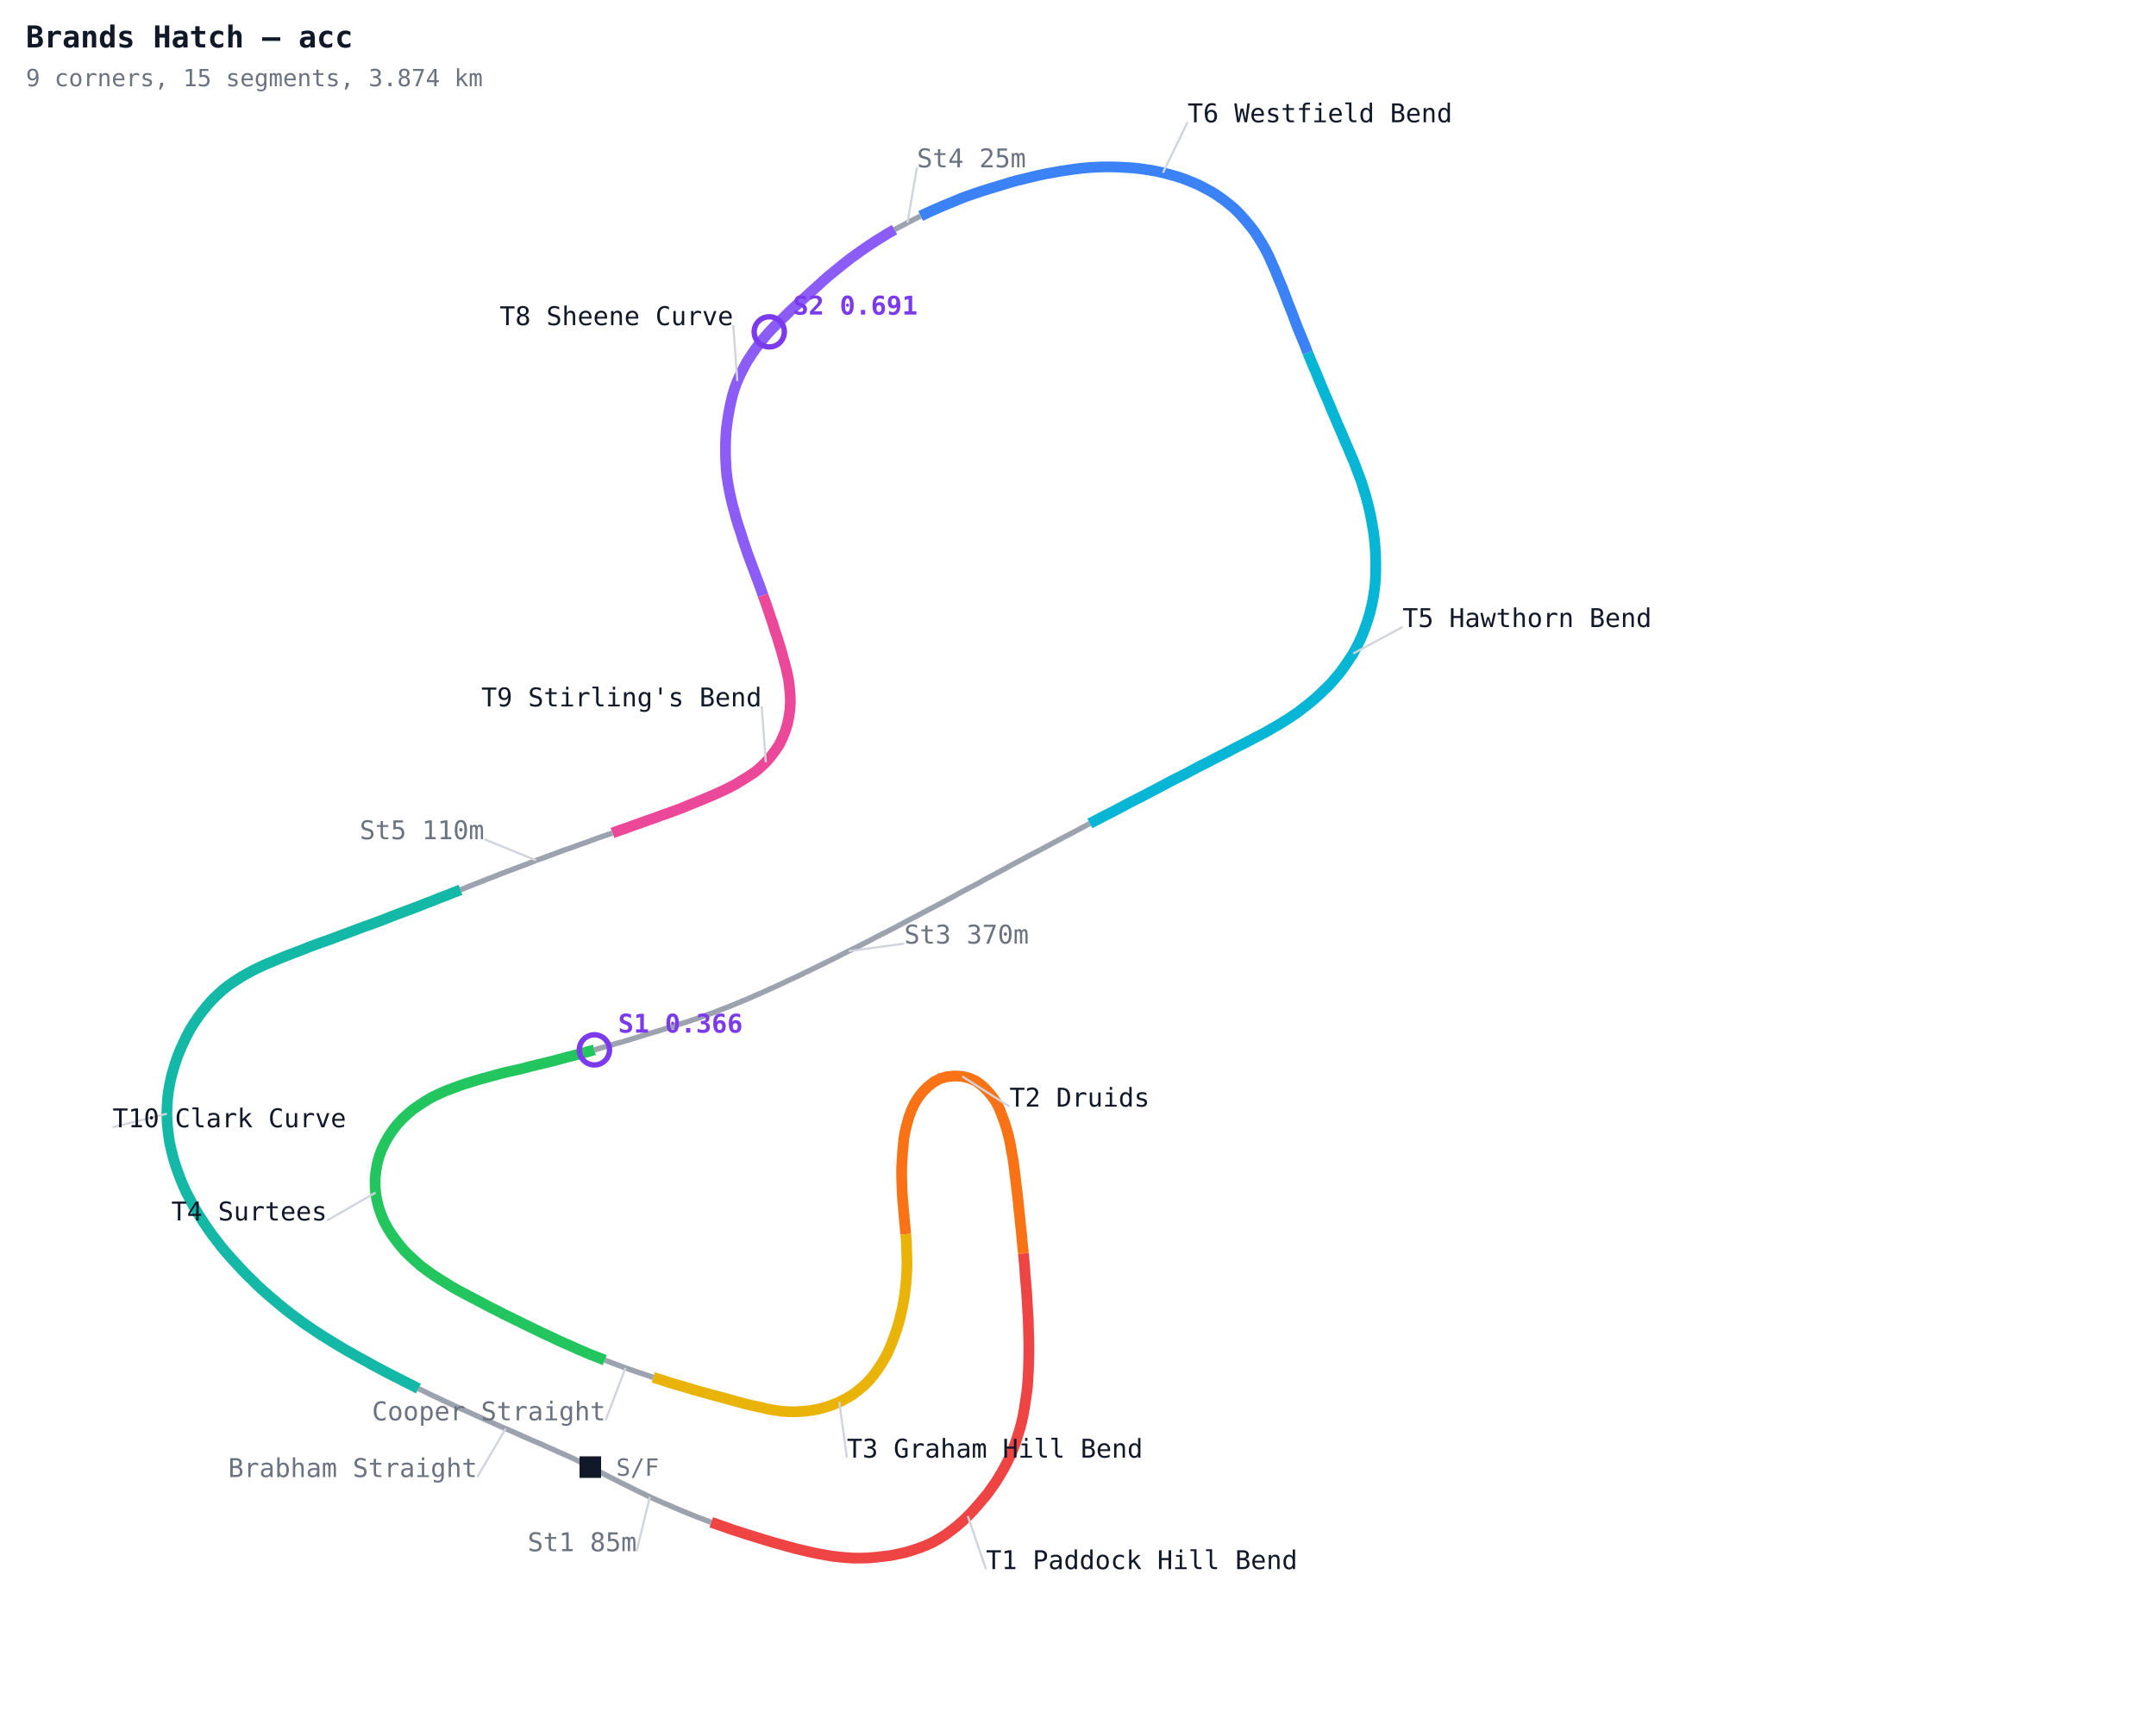
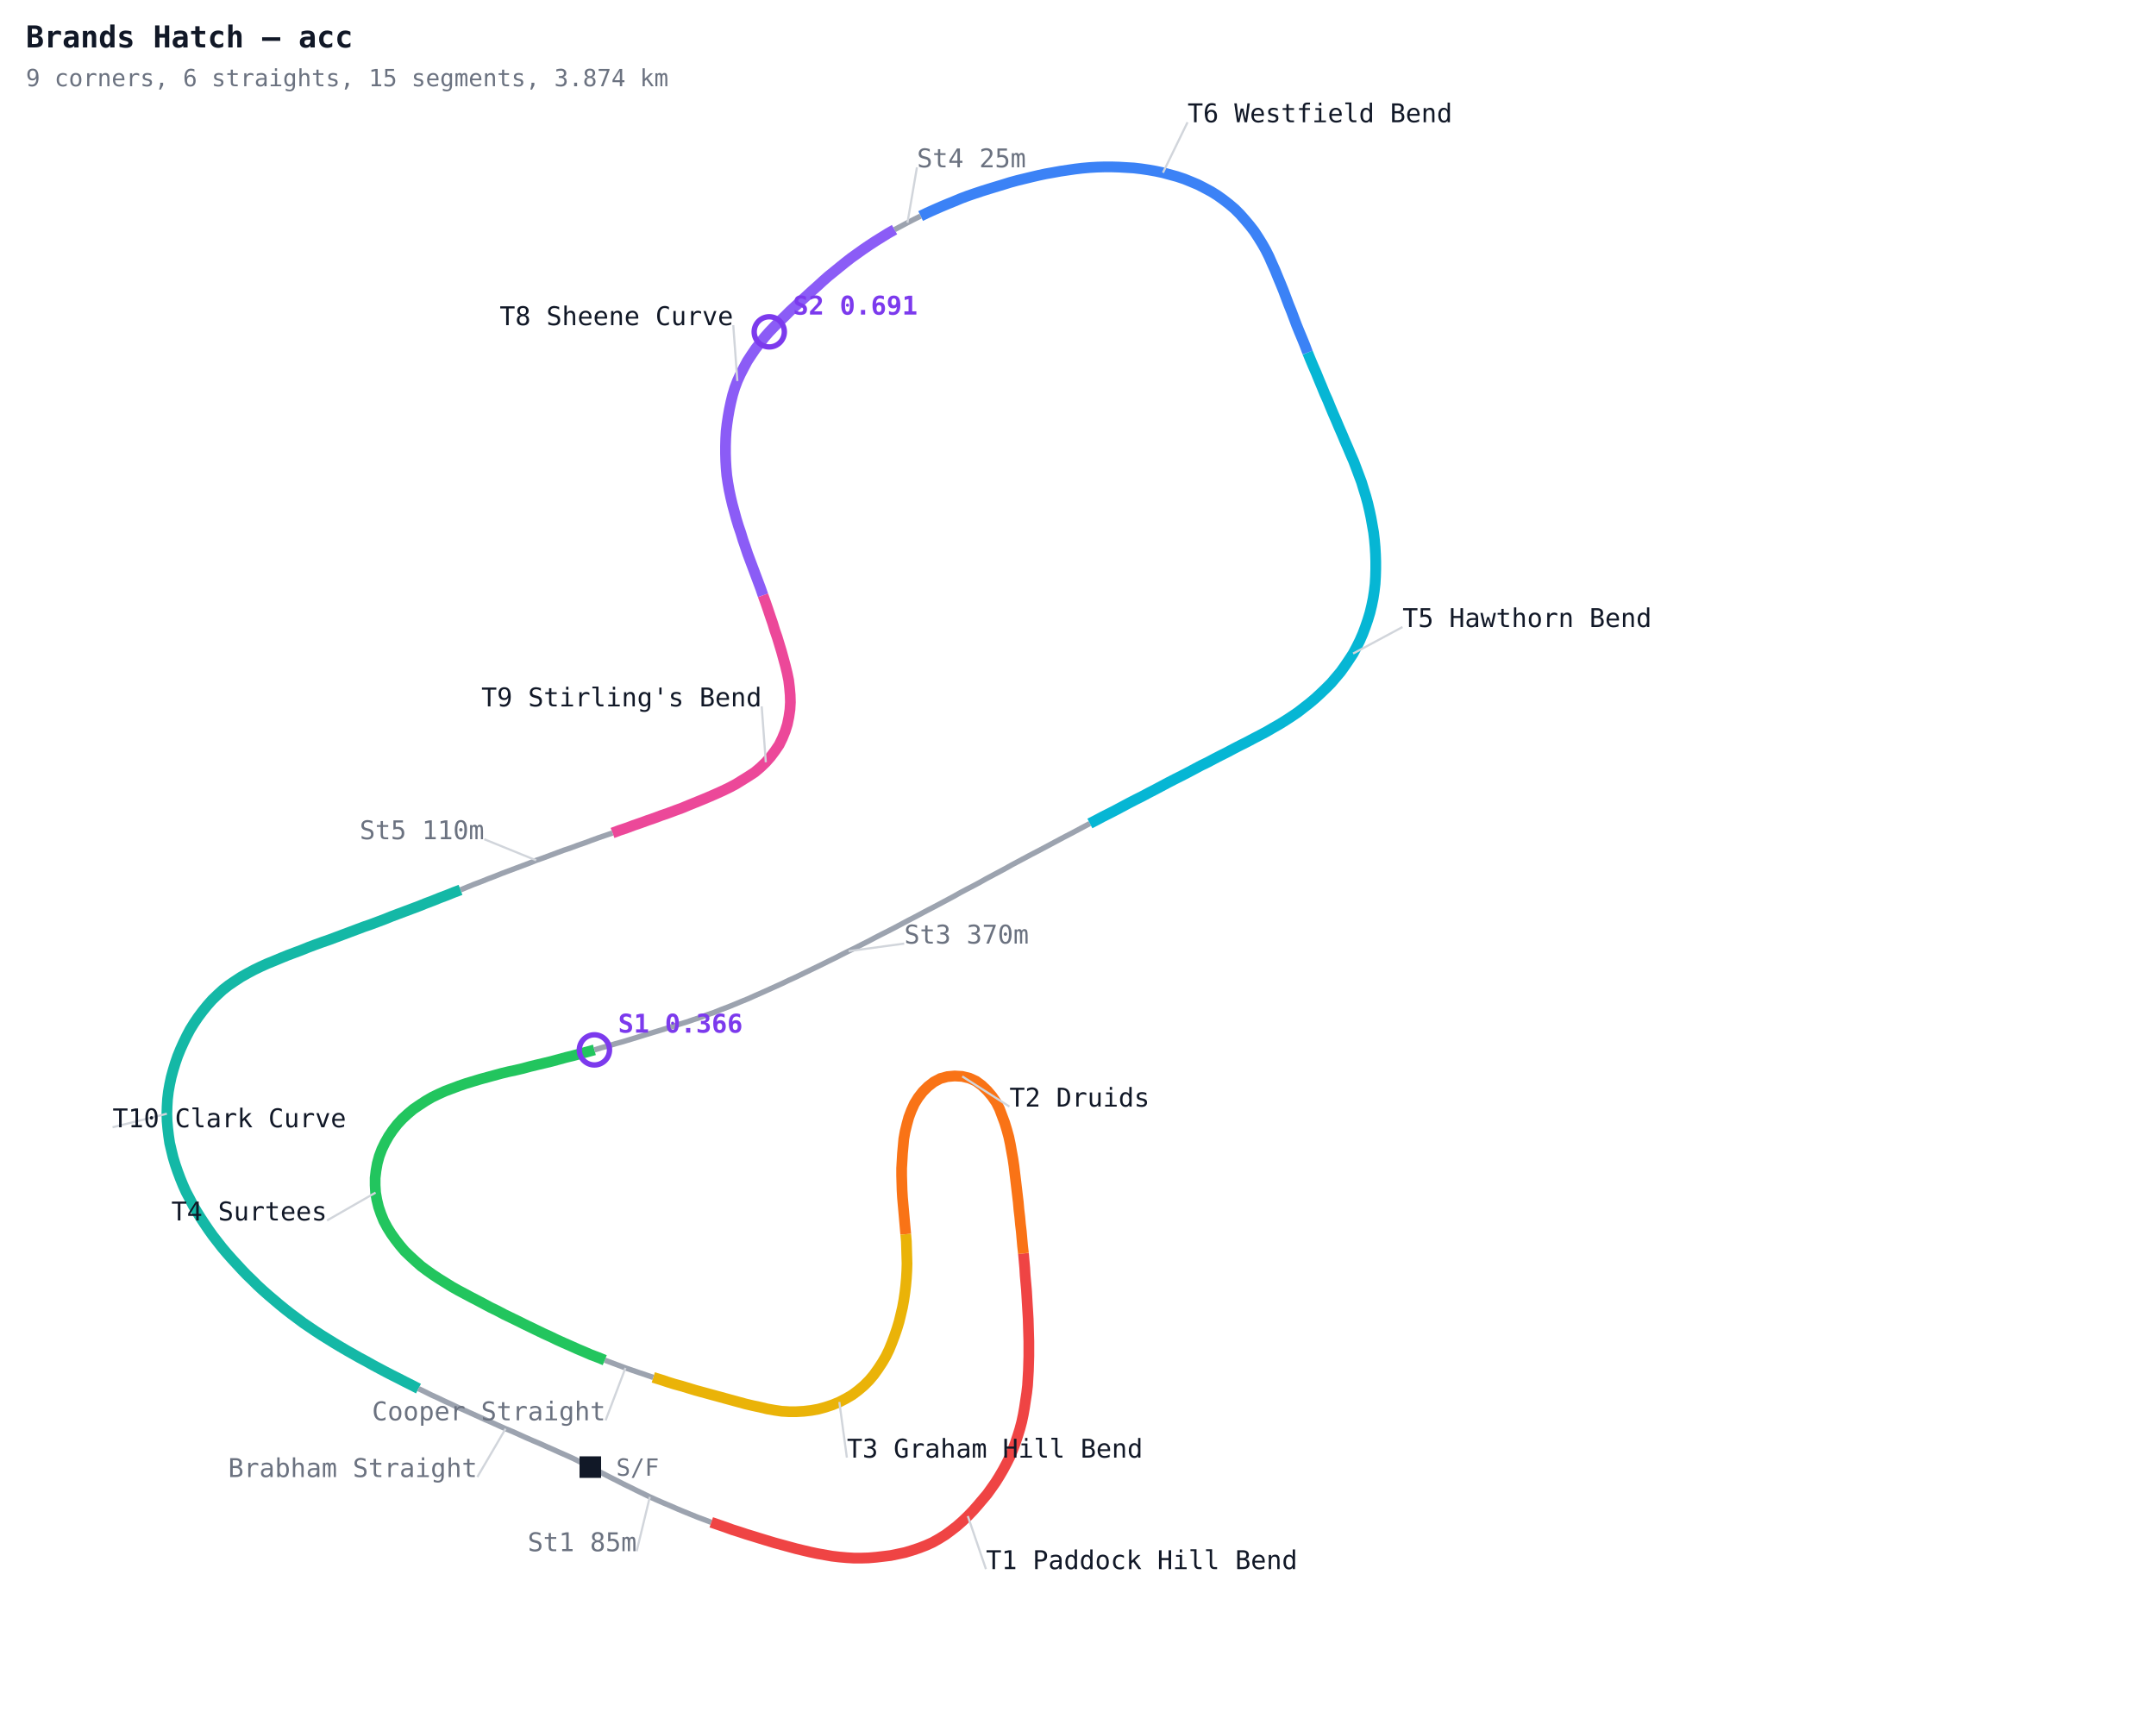
<svg xmlns="http://www.w3.org/2000/svg" width="1000" height="800" viewBox="0 0 1000 800">
  <defs>
    <style>
      .name { font-family: monospace; font-size: 12px; }
      .sector { font-family: monospace; font-size: 12px; fill: #7c3aed; font-weight: bold; }
      .title { font-family: monospace; font-size: 14px; fill: #111827; font-weight: bold; }
      .sub { font-family: monospace; font-size: 11px; fill: #6b7280; }
    </style>
  </defs>
  <rect width="1000" height="800" fill="#ffffff" />
  <polyline fill="none" stroke="#9ca3af" stroke-width="2.5" points="273.8,680.4 276.9,682.0 279.9,683.5 283.0,685.1 286.0,686.6 289.1,688.2 292.2,689.7 295.2,691.2 298.3,692.7 301.4,694.2 304.5,695.6 307.7,697.0 310.8,698.3 314.0,699.7 317.1,701.0 320.3,702.3 323.5,703.6 326.7,704.8 329.9,706.0" />
  <polyline fill="none" stroke="#ef4444" stroke-width="5" points="329.9,706.0 333.1,707.1 336.3,708.2 339.6,709.4 342.8,710.4 346.1,711.5 349.4,712.5 352.6,713.5 355.9,714.5 359.2,715.5 362.5,716.4 365.8,717.3 369.1,718.2 372.4,719.0 375.8,719.8 379.1,720.5 382.5,721.1 385.9,721.7 389.3,722.1 392.7,722.4 396.1,722.6 399.5,722.6 402.9,722.5 406.4,722.2 409.8,721.8 413.1,721.4 416.5,720.7 419.8,720.0 423.1,719.0 426.4,717.9 429.5,716.7 432.6,715.3 435.6,713.6 438.5,711.8 441.2,709.8 443.9,707.7 446.5,705.4 448.9,703.1 451.3,700.6 453.5,698.1 455.7,695.5 457.9,692.9 459.9,690.1 461.8,687.4 463.6,684.5 465.3,681.6 466.9,678.6 468.4,675.6 469.7,672.5 470.9,669.3 472.0,666.0 473.0,662.8 473.9,659.4 474.6,656.1 475.2,652.7 475.7,649.3 476.2,646.0 476.6,642.5 476.8,639.1 477.0,635.7 477.1,632.3 477.2,628.9 477.2,625.5 477.2,622.1 477.1,618.7 477.0,615.2 476.9,611.8 476.7,608.4 476.5,605.1 476.3,601.7 476.1,598.3 475.8,594.9 475.5,591.5 475.3,588.1 475.0,584.7 474.7,581.3" />
  <polyline fill="none" stroke="#f97316" stroke-width="5" points="474.7,581.3 474.3,577.9 474.0,574.5 473.7,571.1 473.3,567.7 473.0,564.4 472.6,561.0 472.3,557.6 471.9,554.2 471.5,550.8 471.1,547.4 470.7,544.1 470.3,540.7 469.8,537.3 469.2,534.0 468.6,530.6 467.9,527.3 467.0,524.0 466.0,520.7 464.8,517.5 463.6,514.3 462.1,511.3 460.1,508.4 457.9,505.8 455.4,503.4 452.7,501.4 449.6,500.0 446.3,499.2 442.8,499.0 439.4,499.3 436.1,500.2 433.1,501.8 430.4,503.9 428.0,506.3 425.9,509.0 424.1,511.9 422.7,515.0 421.5,518.2 420.6,521.5 419.8,524.8 419.2,528.2 418.9,531.6 418.6,534.9 418.4,538.4 418.2,541.8 418.2,545.2 418.3,548.6 418.4,552.0 418.6,555.4 418.9,558.8 419.2,562.2 419.5,565.6 419.8,569.0 420.1,572.4" />
  <polyline fill="none" stroke="#eab308" stroke-width="5" points="420.1,572.4 420.4,575.8 420.5,579.2 420.6,582.6 420.7,586.0 420.6,589.4 420.4,592.8 420.1,596.2 419.7,599.6 419.2,603.0 418.6,606.3 417.8,609.7 417.0,613.0 416.0,616.3 414.9,619.5 413.7,622.7 412.4,625.9 410.9,629.0 409.2,631.9 407.3,634.8 405.3,637.6 403.1,640.2 400.7,642.6 398.1,644.8 395.3,646.9 392.4,648.6 389.3,650.2 386.2,651.5 382.9,652.6 379.6,653.5 376.3,654.1 372.9,654.5 369.4,654.7 366.0,654.7 362.6,654.5 359.2,654.0 355.8,653.4 352.5,652.6 349.2,651.9 345.8,651.1 342.5,650.2 339.2,649.3 335.9,648.4 332.6,647.5 329.3,646.6 326.0,645.7 322.7,644.8 319.4,643.8 316.1,642.8 312.8,641.9 309.6,640.9 306.3,639.8 303.0,638.8" />
  <polyline fill="none" stroke="#9ca3af" stroke-width="2.5" points="303.0,638.8 299.8,637.7 296.5,636.6 293.3,635.5 290.1,634.4 286.9,633.2 283.7,632.0 280.5,630.8" />
  <polyline fill="none" stroke="#22c55e" stroke-width="5" points="280.5,630.8 277.3,629.5 274.1,628.3 270.9,626.9 267.8,625.6 264.7,624.2 261.5,622.8 258.4,621.4 255.3,619.9 252.2,618.5 249.1,617.0 246.0,615.5 242.9,614.0 239.9,612.5 236.8,611.0 233.7,609.5 230.7,607.9 227.6,606.4 224.6,604.8 221.6,603.2 218.5,601.6 215.5,600.0 212.5,598.4 209.5,596.7 206.6,594.9 203.7,593.1 200.8,591.2 198.0,589.2 195.3,587.2 192.7,584.9 190.2,582.6 187.7,580.2 185.5,577.6 183.4,574.9 181.4,572.1 179.6,569.2 178.0,566.2 176.7,563.0 175.6,559.8 174.8,556.5 174.2,553.1 174.0,549.7 174.0,546.3 174.4,542.9 175.0,539.5 175.9,536.2 177.1,533.0 178.6,529.9 180.3,526.9 182.2,524.1 184.3,521.4 186.6,518.9 189.1,516.6 191.7,514.4 194.5,512.5 197.4,510.6 200.3,508.9 203.4,507.4 206.5,506.0 209.7,504.8 212.9,503.6 216.1,502.5 219.4,501.5 222.7,500.5 226.0,499.6 229.3,498.7 232.6,497.8 235.9,497.0 239.2,496.3 242.6,495.5 245.9,494.6 249.2,493.8 252.6,493.0 255.9,492.2 259.2,491.3 262.5,490.4 265.8,489.6 269.1,488.7 272.4,487.8 275.7,486.9" />
  <polyline fill="none" stroke="#9ca3af" stroke-width="2.5" points="275.7,486.9 279.0,485.9 282.3,485.0 285.6,484.0 288.9,483.1 292.2,482.1 295.5,481.1 298.7,480.1 302.0,479.1 305.3,478.1 308.6,477.1 311.8,476.1 315.1,475.0 318.4,474.0 321.6,472.9 324.9,471.8 328.1,470.6 331.3,469.5 334.5,468.2 337.7,467.0 340.9,465.7 344.0,464.4 347.2,463.1 350.3,461.7 353.5,460.3 356.6,458.9 359.7,457.5 362.8,456.1 365.9,454.6 369.0,453.2 372.1,451.7 375.2,450.2 378.3,448.7 381.4,447.2 384.4,445.7 387.5,444.2 390.6,442.6 393.6,441.1 396.7,439.6 399.8,438.0 402.8,436.5 405.8,434.9 408.9,433.3 411.9,431.8 415.0,430.2 418.0,428.6 421.0,427.0 424.1,425.4 427.1,423.8 430.1,422.2 433.2,420.6 436.2,419.0 439.2,417.4 442.2,415.8 445.2,414.1 448.2,412.5 451.3,410.9 454.3,409.3 457.3,407.6 460.3,406.0 463.3,404.4 466.3,402.8 469.3,401.1 472.3,399.5 475.3,397.9 478.3,396.3 481.4,394.7 484.4,393.1 487.4,391.5 490.4,389.9 493.4,388.3 496.5,386.7 499.5,385.1 502.5,383.5 505.5,381.9" />
  <polyline fill="none" stroke="#06b6d4" stroke-width="5" points="505.5,381.9 508.6,380.3 511.6,378.7 514.6,377.2 517.7,375.6 520.7,374.0 523.7,372.4 526.8,370.8 529.8,369.3 532.8,367.7 535.9,366.1 538.9,364.5 541.9,362.9 545.0,361.3 548.0,359.8 551.1,358.2 554.1,356.6 557.1,355.0 560.2,353.5 563.2,351.9 566.3,350.3 569.3,348.8 572.3,347.2 575.4,345.6 578.4,344.1 581.4,342.5 584.5,340.9 587.5,339.3 590.4,337.6 593.4,335.9 596.3,334.1 599.2,332.2 602.0,330.3 604.7,328.2 607.4,326.1 610.0,323.9 612.5,321.6 615.0,319.2 617.4,316.8 619.6,314.2 621.8,311.6 623.8,308.8 625.7,306.0 627.6,303.1 629.2,300.1 630.7,297.1 632.1,293.9 633.3,290.7 634.4,287.5 635.4,284.2 636.2,280.9 636.9,277.5 637.4,274.2 637.8,270.8 638.0,267.4 638.1,263.9 638.1,260.5 638.0,257.1 637.8,253.7 637.5,250.3 637.1,246.9 636.5,243.5 635.9,240.1 635.2,236.8 634.4,233.4 633.5,230.1 632.5,226.9 631.5,223.6 630.3,220.4 629.1,217.2 627.9,214.0 626.5,210.8 625.2,207.7 623.8,204.5 622.5,201.4 621.1,198.2 619.8,195.1 618.4,191.9 617.1,188.8 615.8,185.6 614.4,182.5 613.1,179.3 611.8,176.2 610.5,173.0 609.1,169.8 607.8,166.7 606.5,163.5" />
  <polyline fill="none" stroke="#3b82f6" stroke-width="5" points="606.5,163.5 605.3,160.3 604.0,157.1 602.7,154.0 601.4,150.8 600.2,147.6 599.0,144.4 597.7,141.2 596.5,138.0 595.3,134.8 594.0,131.6 592.7,128.5 591.4,125.3 590.0,122.2 588.6,119.0 587.1,116.0 585.4,113.0 583.6,110.1 581.7,107.2 579.6,104.5 577.4,101.9 575.1,99.3 572.7,96.9 570.1,94.7 567.4,92.6 564.6,90.6 561.7,88.8 558.7,87.2 555.6,85.6 552.5,84.3 549.3,83.0 546.0,81.9 542.7,81.0 539.4,80.1 536.1,79.4 532.7,78.8 529.3,78.3 525.9,77.9 522.5,77.7 519.1,77.5 515.7,77.4 512.2,77.4 508.8,77.5 505.4,77.7 502.0,78.0 498.6,78.4 495.2,78.9 491.8,79.4 488.5,80.0 485.1,80.6 481.8,81.3 478.4,82.1 475.1,82.9 471.8,83.7 468.5,84.6 465.3,85.6 462.0,86.6 458.7,87.6 455.5,88.6 452.2,89.7 449.0,90.8 445.8,92.0 442.7,93.3 439.5,94.6 436.4,95.9 433.2,97.3 430.1,98.7 427.0,100.2" />
  <polyline fill="none" stroke="#9ca3af" stroke-width="2.5" points="427.0,100.2 424.0,101.7 420.9,103.3 417.9,104.9 414.9,106.5" />
  <polyline fill="none" stroke="#8b5cf6" stroke-width="5" points="414.9,106.5 411.9,108.2 409.0,110.0 406.1,111.8 403.2,113.7 400.4,115.6 397.6,117.6 394.8,119.6 392.1,121.7 389.5,123.8 386.8,126.0 384.2,128.1 381.6,130.4 379.1,132.7 376.5,135.0 374.0,137.3 371.5,139.6 369.0,141.9 366.5,144.2 364.1,146.6 361.6,149.0 359.2,151.4 356.8,153.9 354.6,156.4 352.5,159.1 350.4,161.8 348.5,164.6 346.6,167.5 345.0,170.5 343.4,173.6 342.0,176.7 340.8,179.9 339.8,183.2 339.0,186.5 338.3,189.8 337.7,193.2 337.2,196.6 336.8,200.0 336.6,203.4 336.5,206.9 336.5,210.3 336.6,213.7 336.8,217.1 337.1,220.5 337.6,223.9 338.2,227.3 338.9,230.6 339.7,234.0 340.6,237.3 341.5,240.6 342.5,243.9 343.6,247.1 344.6,250.4 345.7,253.6 346.8,256.9 348.0,260.1 349.2,263.3 350.4,266.5 351.6,269.7 352.8,272.9 353.9,276.1" />
  <polyline fill="none" stroke="#ec4899" stroke-width="5" points="353.9,276.1 355.1,279.4 356.2,282.6 357.3,285.9 358.4,289.1 359.4,292.4 360.5,295.6 361.5,298.9 362.5,302.2 363.4,305.5 364.3,308.8 365.1,312.1 365.8,315.5 366.2,318.9 366.5,322.3 366.6,325.7 366.4,329.1 365.9,332.5 365.2,335.9 364.2,339.1 362.9,342.3 361.4,345.4 359.5,348.2 357.4,351.0 355.2,353.5 352.7,355.9 350.1,358.1 347.2,360.0 344.3,361.8 341.4,363.6 338.4,365.2 335.3,366.7 332.2,368.1 329.0,369.5 325.9,370.8 322.7,372.1 319.5,373.4 316.4,374.7 313.1,375.9 309.9,377.1 306.7,378.2 303.5,379.4 300.3,380.5 297.0,381.7 293.8,382.8 290.6,384.0 287.3,385.1 284.1,386.3" />
  <polyline fill="none" stroke="#9ca3af" stroke-width="2.5" points="284.1,386.3 280.9,387.4 277.7,388.5 274.4,389.7 271.2,390.9 268.0,392.0 264.8,393.2 261.5,394.3 258.3,395.5 255.1,396.7 251.9,397.9 248.7,399.0 245.5,400.3 242.3,401.5 239.1,402.7 235.9,403.9 232.7,405.1 229.5,406.4 226.3,407.6 223.1,408.9 219.9,410.1 216.7,411.4 213.6,412.7" />
  <polyline fill="none" stroke="#14b8a6" stroke-width="5" points="213.6,412.7 210.4,413.9 207.2,415.2 204.0,416.4 200.8,417.7 197.6,418.9 194.4,420.2 191.2,421.4 188.0,422.6 184.8,423.8 181.6,425.0 178.4,426.3 175.2,427.5 172.0,428.7 168.8,429.8 165.6,431.0 162.4,432.2 159.2,433.4 156.0,434.6 152.8,435.8 149.6,436.9 146.3,438.1 143.1,439.3 139.9,440.6 136.7,441.8 133.5,443.0 130.3,444.3 127.2,445.6 124.0,446.9 120.9,448.3 117.8,449.8 114.8,451.4 111.8,453.1 108.9,455.0 106.1,456.9 103.4,459.0 100.9,461.3 98.4,463.7 96.1,466.3 94.0,468.9 91.9,471.7 90.0,474.5 88.2,477.4 86.6,480.4 85.1,483.5 83.7,486.6 82.4,489.8 81.3,493.0 80.3,496.3 79.4,499.6 78.7,502.9 78.1,506.3 77.7,509.7 77.5,513.1 77.4,516.5 77.5,519.9 77.8,523.3 78.2,526.7 78.7,530.1 79.5,533.5 80.3,536.8 81.3,540.1 82.4,543.3 83.6,546.5 84.9,549.7 86.3,552.8 87.9,555.8 89.5,558.9 91.2,561.8 93.0,564.7 94.9,567.6 96.8,570.4 98.8,573.2 100.9,575.9 103.0,578.6 105.2,581.2 107.5,583.8 109.8,586.3 112.1,588.8 114.5,591.3 117.0,593.7 119.4,596.1 121.9,598.4 124.5,600.7 127.1,602.9 129.7,605.1 132.4,607.3 135.1,609.4 137.8,611.4 140.6,613.5 143.4,615.4 146.2,617.3 149.1,619.2 152.0,621.0 154.9,622.8 157.9,624.6 160.8,626.3 163.8,628.0 166.8,629.7 169.8,631.3 172.8,633.0 175.8,634.6 178.8,636.2 181.9,637.8 184.9,639.3 188.0,640.9 191.0,642.4 194.1,644.0" />
  <polyline fill="none" stroke="#9ca3af" stroke-width="2.5" points="194.1,644.0 197.2,645.5 200.2,647.0 203.3,648.4 206.4,649.9 209.5,651.3 212.6,652.8 215.8,654.2 218.9,655.6 222.0,657.0 225.1,658.4 228.3,659.8 231.4,661.2 234.5,662.6 237.7,663.9 240.8,665.3 243.9,666.7 247.1,668.1 250.2,669.4 253.3,670.8 256.5,672.2 259.6,673.6 262.8,675.0 265.9,676.4 268.9,677.9 272.0,679.5" />
  <line x1="301.4" y1="694.2" x2="295.3" y2="719.4" stroke="#d1d5db" stroke-width="1" />
  <text x="295.3" y="719.4" text-anchor="end" class="name" fill="#6b7280">St1 85m</text>
  <line x1="448.9" y1="703.1" x2="457.3" y2="727.7" stroke="#d1d5db" stroke-width="1" />
  <text x="457.3" y="727.7" text-anchor="start" class="name" fill="#111827">T1 Paddock Hill Bend</text>
  <line x1="446.3" y1="499.2" x2="468.2" y2="513.2" stroke="#d1d5db" stroke-width="1" />
  <text x="468.2" y="513.2" text-anchor="start" class="name" fill="#111827">T2 Druids</text>
  <line x1="389.3" y1="650.2" x2="392.8" y2="676.0" stroke="#d1d5db" stroke-width="1" />
  <text x="392.8" y="676.0" text-anchor="start" class="name" fill="#111827">T3 Graham Hill Bend</text>
  <line x1="290.1" y1="634.4" x2="280.9" y2="658.7" stroke="#d1d5db" stroke-width="1" />
  <text x="280.9" y="658.7" text-anchor="end" class="name" fill="#6b7280">Cooper Straight</text>
  <line x1="174.2" y1="553.1" x2="151.7" y2="566.0" stroke="#d1d5db" stroke-width="1" />
  <text x="151.7" y="566.0" text-anchor="end" class="name" fill="#111827">T4 Surtees</text>
  <line x1="393.6" y1="441.1" x2="419.4" y2="437.6" stroke="#d1d5db" stroke-width="1" />
  <text x="419.4" y="437.6" text-anchor="start" class="name" fill="#6b7280">St3 370m</text>
  <line x1="627.6" y1="303.1" x2="650.5" y2="290.8" stroke="#d1d5db" stroke-width="1" />
  <text x="650.5" y="290.8" text-anchor="start" class="name" fill="#111827">T5 Hawthorn Bend</text>
  <line x1="539.4" y1="80.1" x2="550.8" y2="56.7" stroke="#d1d5db" stroke-width="1" />
  <text x="550.8" y="56.7" text-anchor="start" class="name" fill="#111827">T6 Westfield Bend</text>
  <line x1="420.9" y1="103.3" x2="425.3" y2="77.6" stroke="#d1d5db" stroke-width="1" />
  <text x="425.3" y="77.6" text-anchor="start" class="name" fill="#6b7280">St4 25m</text>
  <line x1="342.0" y1="176.7" x2="340.1" y2="150.8" stroke="#d1d5db" stroke-width="1" />
  <text x="340.1" y="150.8" text-anchor="end" class="name" fill="#111827">T8 Sheene Curve</text>
  <line x1="355.2" y1="353.5" x2="353.3" y2="327.6" stroke="#d1d5db" stroke-width="1" />
  <text x="353.3" y="327.6" text-anchor="end" class="name" fill="#111827">T9 Stirling's Bend</text>
  <line x1="248.7" y1="399.0" x2="224.6" y2="389.2" stroke="#d1d5db" stroke-width="1" />
  <text x="224.6" y="389.2" text-anchor="end" class="name" fill="#6b7280">St5 110m</text>
  <line x1="77.4" y1="516.5" x2="52.2" y2="522.8" stroke="#d1d5db" stroke-width="1" />
  <text x="52.2" y="522.8" text-anchor="start" class="name" fill="#111827">T10 Clark Curve</text>
  <line x1="234.5" y1="662.6" x2="221.4" y2="685.0" stroke="#d1d5db" stroke-width="1" />
  <text x="221.4" y="685.0" text-anchor="end" class="name" fill="#6b7280">Brabham Straight</text>
  <circle cx="275.7" cy="486.9" r="7" fill="none" stroke="#7c3aed" stroke-width="2.5" />
  <text x="286.7" y="478.9" class="sector">S1 0.366</text>
  <circle cx="356.8" cy="153.9" r="7" fill="none" stroke="#7c3aed" stroke-width="2.5" />
  <text x="367.8" y="145.9" class="sector">S2 0.691</text>
  <rect x="268.8" y="675.4" width="10" height="10" fill="#111827" />
  <text x="285.8" y="684.4" class="sub">S/F</text>
  <text class="title" x="12" y="22">Brands Hatch — acc</text>
-   <text class="sub" x="12" y="40">9 corners, 15 segments, 3.874 km</text>
+   <text class="sub" x="12" y="40">9 corners, 6 straights, 15 segments, 3.874 km</text>
</svg>
